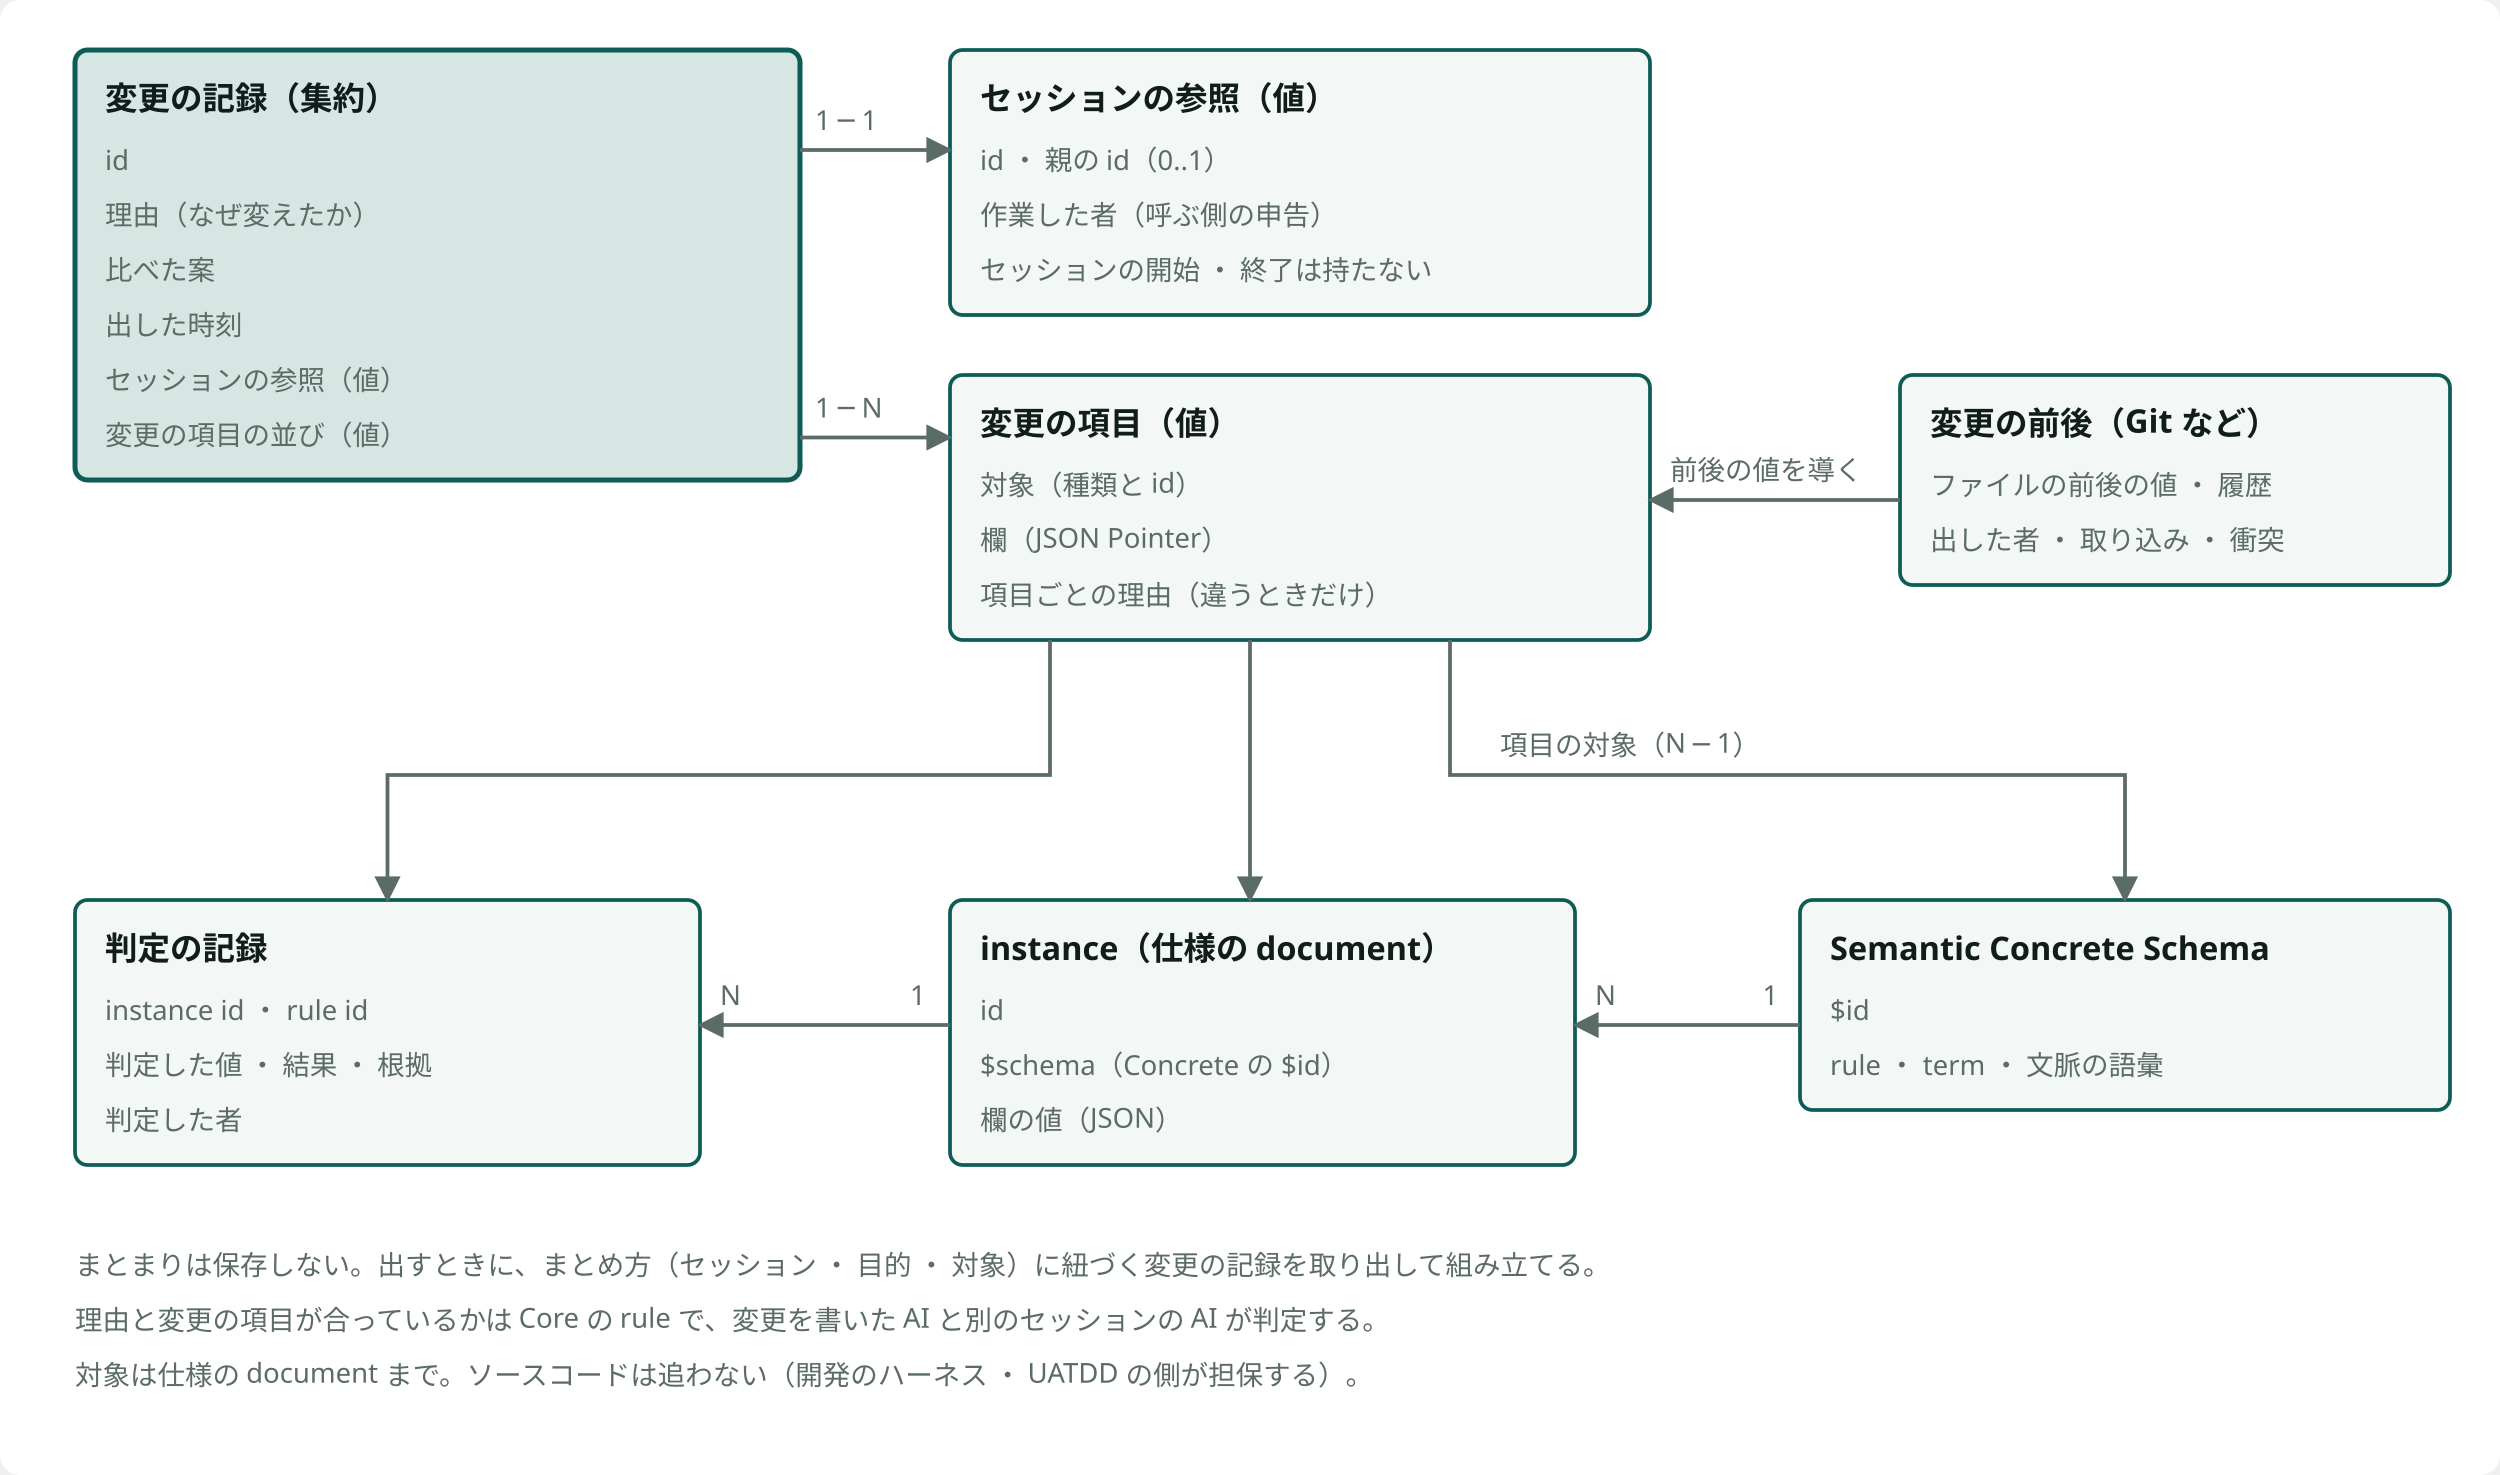
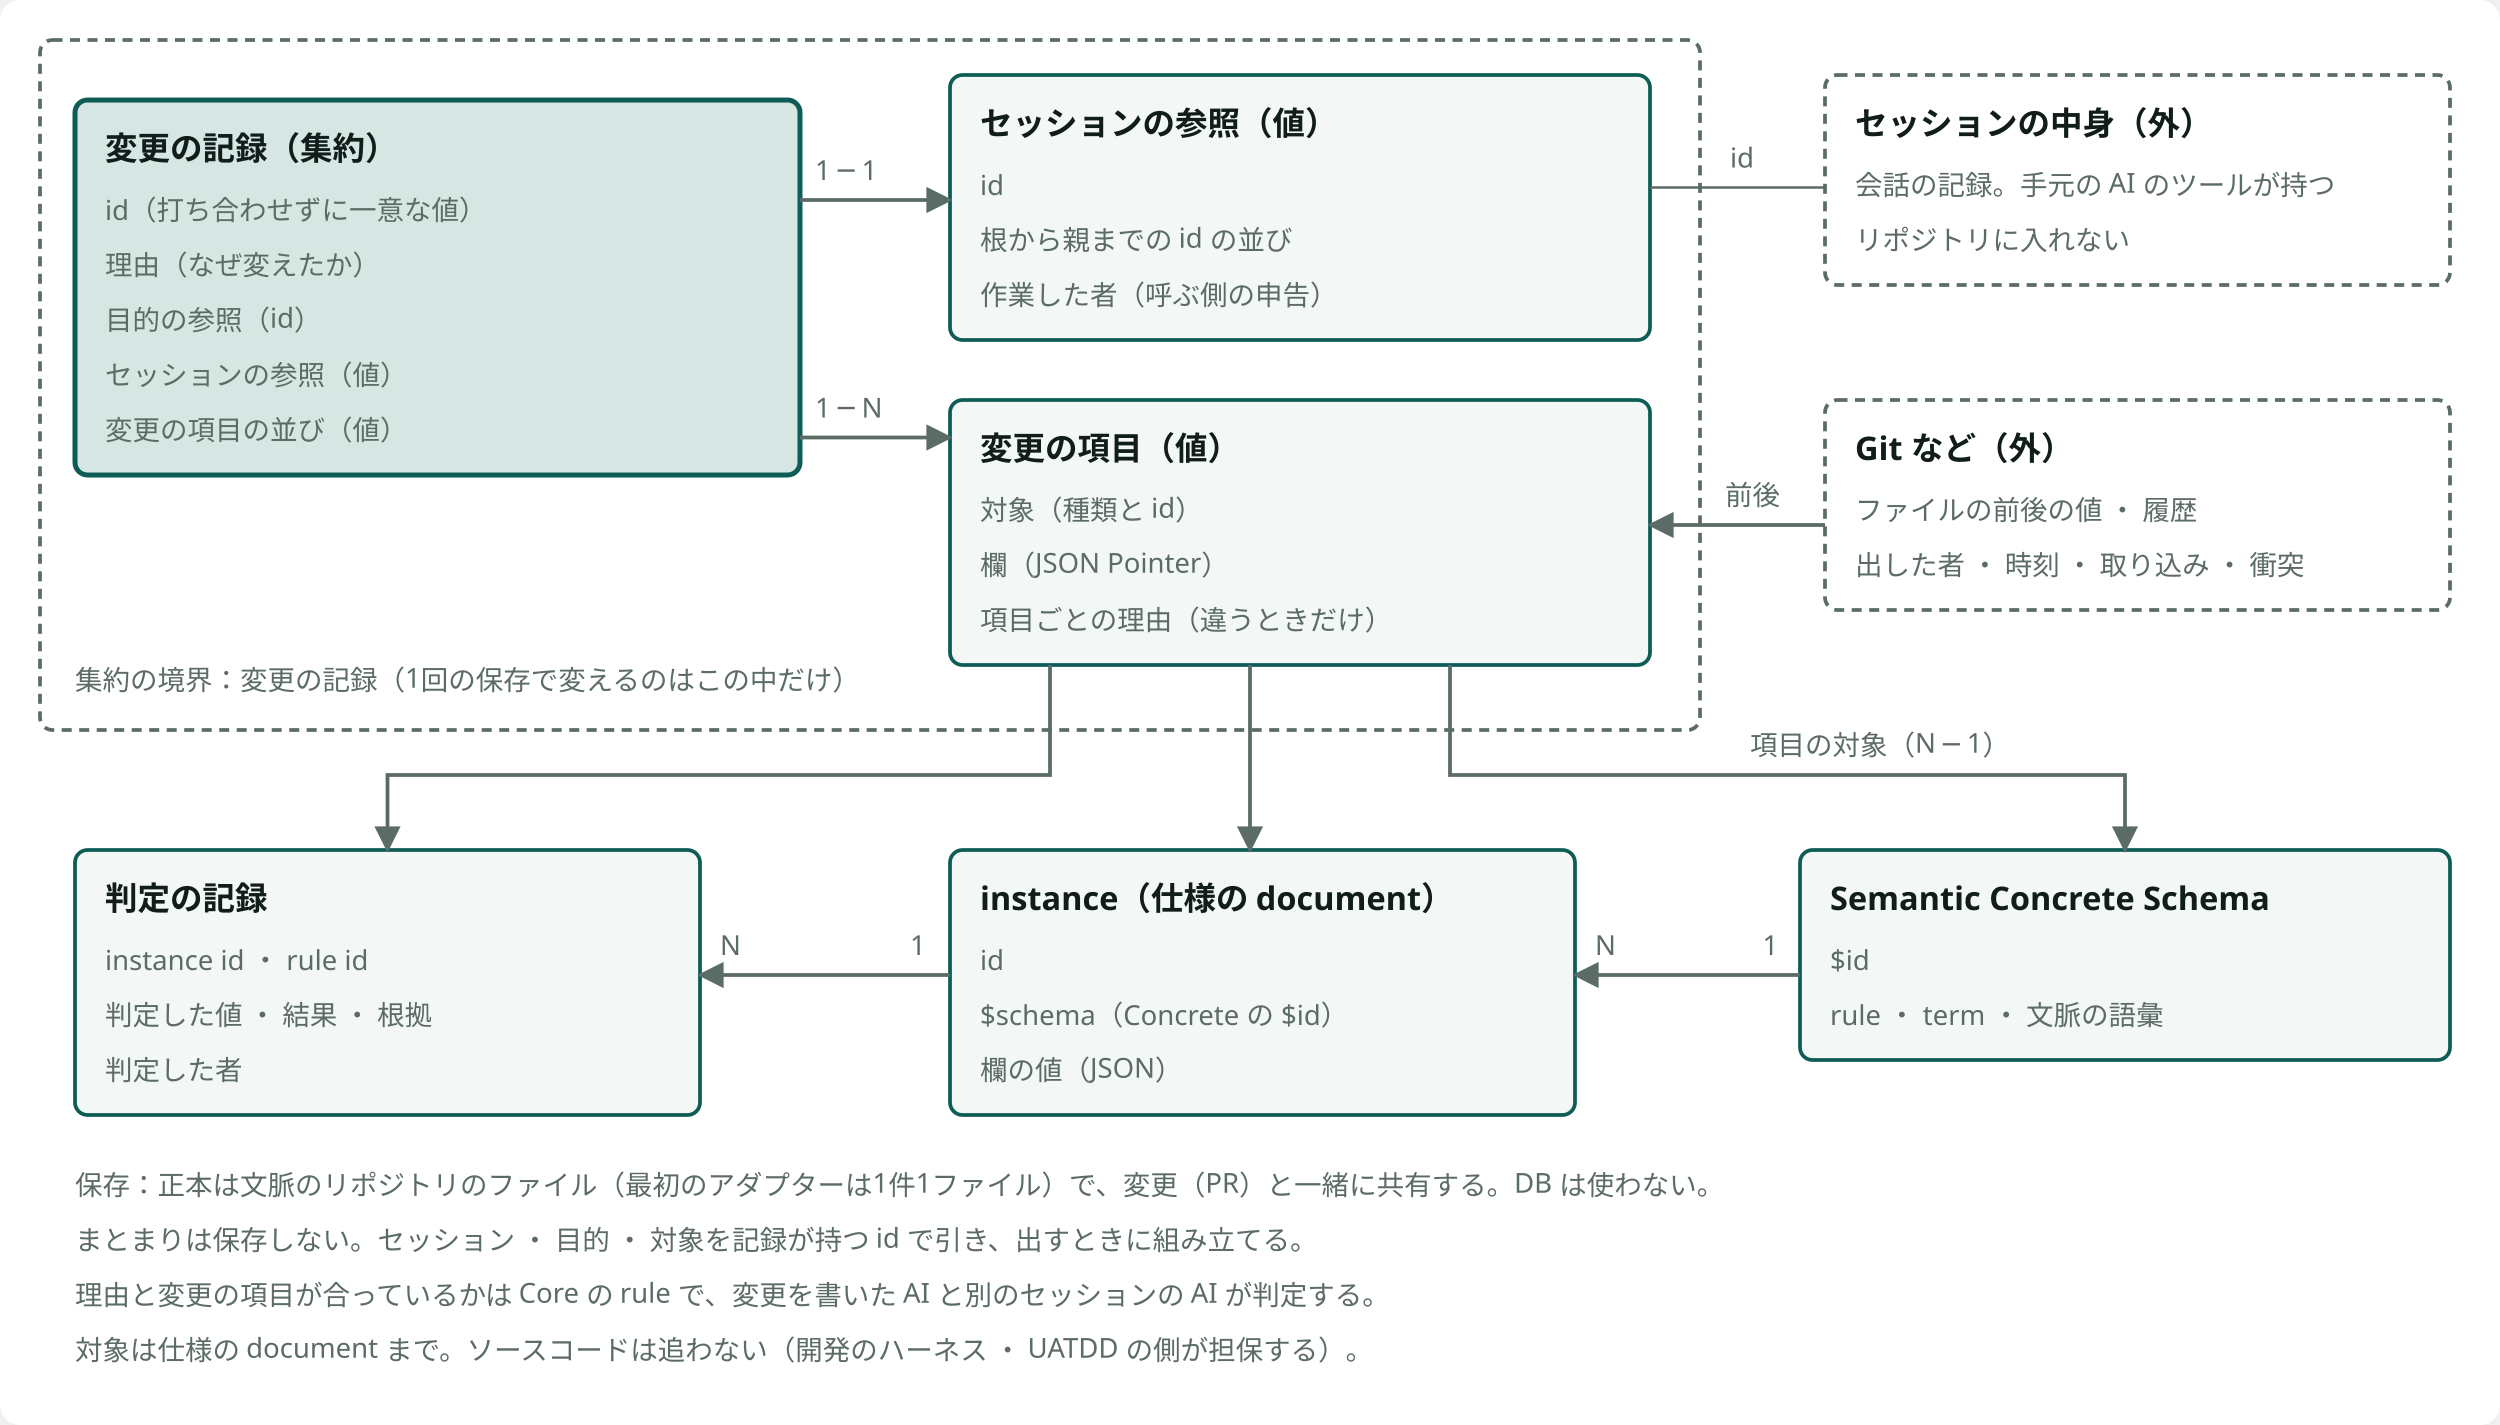
- <svg viewBox="0 0 1000 590" style="min-width:900px" role="img" aria-label="変更の記録の ER 図" class="dsvg">
-   <style data-dsvg="dark">.dsvg .canvas{fill:var(--dsvg-area-fill,#FFFFFF)}.dsvg .box.focus{fill:var(--dsvg-accent-bg,#D5E6E3);stroke:var(--dsvg-accent,#0D5C55)}.dsvg .title{fill:var(--dsvg-ink,#111D1A);font-size:13px;font-weight:700}.dsvg .note{fill:var(--dsvg-ink-soft,#5B6B66);font-size:11px}.dsvg .box{fill:var(--dsvg-box-fill,#F3F7F5);stroke:var(--dsvg-accent,#0D5C55)}.dsvg .flow{stroke:var(--dsvg-ink-soft,#5B6B66)}.dsvg #dsvg-256b661f-arrow-5B6B66 path{fill:var(--dsvg-ink-soft,#5B6B66)}@media (prefers-color-scheme:dark){:root:not([data-theme="light"]) .dsvg,.dsvg:root:not([data-theme="light"]){--dsvg-area-fill:#22302D;--dsvg-accent-bg:#173330;--dsvg-accent:#6CC9B8;--dsvg-ink:#E6EEEB;--dsvg-ink-soft:#9DADA8;--dsvg-box-fill:#16211E}}:root[data-theme="dark"] .dsvg{--dsvg-area-fill:#22302D;--dsvg-accent-bg:#173330;--dsvg-accent:#6CC9B8;--dsvg-ink:#E6EEEB;--dsvg-ink-soft:#9DADA8;--dsvg-box-fill:#16211E}</style>
+ <svg viewBox="0 0 1000 570" style="min-width:900px" role="img" aria-label="変更の記録の ER 図" class="dsvg">
+   <style data-dsvg="dark">.dsvg .canvas{fill:var(--dsvg-area-fill,#FFFFFF)}.dsvg .boundary{stroke:var(--dsvg-ink-soft,#5B6B66)}.dsvg .note{fill:var(--dsvg-ink-soft,#5B6B66);font-size:11px}.dsvg .box.focus{fill:var(--dsvg-accent-bg,#D5E6E3);stroke:var(--dsvg-accent,#0D5C55)}.dsvg .title{fill:var(--dsvg-ink,#111D1A);font-size:13px;font-weight:700}.dsvg .box{fill:var(--dsvg-box-fill,#F3F7F5);stroke:var(--dsvg-accent,#0D5C55)}.dsvg .flow{stroke:var(--dsvg-ink-soft,#5B6B66)}.dsvg .link{stroke:var(--dsvg-ink-soft,#5B6B66)}.dsvg #dsvg-0368930e-arrow-5B6B66 path{fill:var(--dsvg-ink-soft,#5B6B66)}@media (prefers-color-scheme:dark){:root:not([data-theme="light"]) .dsvg,.dsvg:root:not([data-theme="light"]){--dsvg-area-fill:#22302D;--dsvg-ink-soft:#9DADA8;--dsvg-accent-bg:#173330;--dsvg-accent:#6CC9B8;--dsvg-ink:#E6EEEB;--dsvg-box-fill:#16211E}}:root[data-theme="dark"] .dsvg{--dsvg-area-fill:#22302D;--dsvg-ink-soft:#9DADA8;--dsvg-accent-bg:#173330;--dsvg-accent:#6CC9B8;--dsvg-ink:#E6EEEB;--dsvg-box-fill:#16211E}</style>
  <defs data-dsvg="marker">
-     <marker id="dsvg-256b661f-arrow-5B6B66" viewBox="0 0 10 10" refX="9" refY="5" markerWidth="7" markerHeight="7" orient="auto-start-reverse">
+     <marker id="dsvg-0368930e-arrow-5B6B66" viewBox="0 0 10 10" refX="9" refY="5" markerWidth="7" markerHeight="7" orient="auto-start-reverse">
      <path d="M0,0 L10,5 L0,10 z" fill="#5B6B66" />
    </marker>
  </defs>
-   <rect data-dsvg="canvas" class="canvas" x="0.0" y="0.0" width="1000.0" height="590.0" fill="#FFFFFF" rx="8" />
-   <rect class="box focus" x="30" y="20" width="290" height="172" fill="#D5E6E3" stroke="#0D5C55" stroke-width="2" rx="5" />
-   <text class="title" x="42" y="44" font-family="Noto Sans JP, Hiragino Kaku Gothic ProN, sans-serif" font-size="13" font-weight="700" fill="#111D1A">変更の記録（集約）</text>
-   <text class="note" x="42" y="68" font-family="Noto Sans JP, Hiragino Kaku Gothic ProN, sans-serif" font-size="11" fill="#5B6B66">id</text>
-   <text class="note" x="42" y="90" font-family="Noto Sans JP, Hiragino Kaku Gothic ProN, sans-serif" font-size="11" fill="#5B6B66">理由（なぜ変えたか）</text>
-   <text class="note" x="42" y="112" font-family="Noto Sans JP, Hiragino Kaku Gothic ProN, sans-serif" font-size="11" fill="#5B6B66">比べた案</text>
-   <text class="note" x="42" y="134" font-family="Noto Sans JP, Hiragino Kaku Gothic ProN, sans-serif" font-size="11" fill="#5B6B66">出した時刻</text>
-   <text class="note" x="42" y="156" font-family="Noto Sans JP, Hiragino Kaku Gothic ProN, sans-serif" font-size="11" fill="#5B6B66">セッションの参照（値）</text>
-   <text class="note" x="42" y="178" font-family="Noto Sans JP, Hiragino Kaku Gothic ProN, sans-serif" font-size="11" fill="#5B6B66">変更の項目の並び（値）</text>
-   <rect class="box" x="380" y="20" width="280" height="106" fill="#F3F7F5" stroke="#0D5C55" stroke-width="1.5" rx="5" />
-   <text class="title" x="392" y="44" font-family="Noto Sans JP, Hiragino Kaku Gothic ProN, sans-serif" font-size="13" font-weight="700" fill="#111D1A">セッションの参照（値）</text>
-   <text class="note" x="392" y="68" font-family="Noto Sans JP, Hiragino Kaku Gothic ProN, sans-serif" font-size="11" fill="#5B6B66">id ・ 親の id（0..1）</text>
-   <text class="note" x="392" y="90" font-family="Noto Sans JP, Hiragino Kaku Gothic ProN, sans-serif" font-size="11" fill="#5B6B66">作業した者（呼ぶ側の申告）</text>
-   <text class="note" x="392" y="112" font-family="Noto Sans JP, Hiragino Kaku Gothic ProN, sans-serif" font-size="11" fill="#5B6B66">セッションの開始 ・ 終了は持たない</text>
-   <rect class="box" x="380" y="150" width="280" height="106" fill="#F3F7F5" stroke="#0D5C55" stroke-width="1.5" rx="5" />
-   <text class="title" x="392" y="174" font-family="Noto Sans JP, Hiragino Kaku Gothic ProN, sans-serif" font-size="13" font-weight="700" fill="#111D1A">変更の項目（値）</text>
-   <text class="note" x="392" y="198" font-family="Noto Sans JP, Hiragino Kaku Gothic ProN, sans-serif" font-size="11" fill="#5B6B66">対象（種類と id）</text>
-   <text class="note" x="392" y="220" font-family="Noto Sans JP, Hiragino Kaku Gothic ProN, sans-serif" font-size="11" fill="#5B6B66">欄（JSON Pointer）</text>
-   <text class="note" x="392" y="242" font-family="Noto Sans JP, Hiragino Kaku Gothic ProN, sans-serif" font-size="11" fill="#5B6B66">項目ごとの理由（違うときだけ）</text>
-   <rect class="box" x="760" y="150" width="220" height="84" fill="#F3F7F5" stroke="#0D5C55" stroke-width="1.5" rx="5" />
-   <text class="title" x="772" y="174" font-family="Noto Sans JP, Hiragino Kaku Gothic ProN, sans-serif" font-size="13" font-weight="700" fill="#111D1A">変更の前後（Git など）</text>
-   <text class="note" x="772" y="198" font-family="Noto Sans JP, Hiragino Kaku Gothic ProN, sans-serif" font-size="11" fill="#5B6B66">ファイルの前後の値 ・ 履歴</text>
-   <text class="note" x="772" y="220" font-family="Noto Sans JP, Hiragino Kaku Gothic ProN, sans-serif" font-size="11" fill="#5B6B66">出した者 ・ 取り込み ・ 衝突</text>
-   <rect class="box" x="30" y="360" width="250" height="106" fill="#F3F7F5" stroke="#0D5C55" stroke-width="1.5" rx="5" />
-   <text class="title" x="42" y="384" font-family="Noto Sans JP, Hiragino Kaku Gothic ProN, sans-serif" font-size="13" font-weight="700" fill="#111D1A">判定の記録</text>
-   <text class="note" x="42" y="408" font-family="Noto Sans JP, Hiragino Kaku Gothic ProN, sans-serif" font-size="11" fill="#5B6B66">instance id ・ rule id</text>
-   <text class="note" x="42" y="430" font-family="Noto Sans JP, Hiragino Kaku Gothic ProN, sans-serif" font-size="11" fill="#5B6B66">判定した値 ・ 結果 ・ 根拠</text>
-   <text class="note" x="42" y="452" font-family="Noto Sans JP, Hiragino Kaku Gothic ProN, sans-serif" font-size="11" fill="#5B6B66">判定した者</text>
-   <rect class="box" x="380" y="360" width="250" height="106" fill="#F3F7F5" stroke="#0D5C55" stroke-width="1.5" rx="5" />
-   <text class="title" x="392" y="384" font-family="Noto Sans JP, Hiragino Kaku Gothic ProN, sans-serif" font-size="13" font-weight="700" fill="#111D1A">instance（仕様の document）</text>
-   <text class="note" x="392" y="408" font-family="Noto Sans JP, Hiragino Kaku Gothic ProN, sans-serif" font-size="11" fill="#5B6B66">id</text>
-   <text class="note" x="392" y="430" font-family="Noto Sans JP, Hiragino Kaku Gothic ProN, sans-serif" font-size="11" fill="#5B6B66">$schema（Concrete の $id）</text>
-   <text class="note" x="392" y="452" font-family="Noto Sans JP, Hiragino Kaku Gothic ProN, sans-serif" font-size="11" fill="#5B6B66">欄の値（JSON）</text>
-   <rect class="box" x="720" y="360" width="260" height="84" fill="#F3F7F5" stroke="#0D5C55" stroke-width="1.5" rx="5" />
-   <text class="title" x="732" y="384" font-family="Noto Sans JP, Hiragino Kaku Gothic ProN, sans-serif" font-size="13" font-weight="700" fill="#111D1A">Semantic Concrete Schema</text>
-   <text class="note" x="732" y="408" font-family="Noto Sans JP, Hiragino Kaku Gothic ProN, sans-serif" font-size="11" fill="#5B6B66">$id</text>
-   <text class="note" x="732" y="430" font-family="Noto Sans JP, Hiragino Kaku Gothic ProN, sans-serif" font-size="11" fill="#5B6B66">rule ・ term ・ 文脈の語彙</text>
-   <path class="flow" d="M320,60 H380" fill="none" stroke="#5B6B66" stroke-width="1.5" marker-end="url(#dsvg-256b661f-arrow-5B6B66)" />
-   <text class="note" x="326" y="52" font-family="Noto Sans JP, Hiragino Kaku Gothic ProN, sans-serif" font-size="11" fill="#5B6B66">1 ─ 1</text>
-   <path class="flow" d="M320,175 H380" fill="none" stroke="#5B6B66" stroke-width="1.5" marker-end="url(#dsvg-256b661f-arrow-5B6B66)" />
+   <rect data-dsvg="canvas" class="canvas" x="0.0" y="0.0" width="1000.0" height="570.0" fill="#FFFFFF" rx="8" />
+   <rect class="boundary" x="16" y="16" width="664" height="276" fill="none" stroke="#5B6B66" stroke-width="1.5" stroke-dasharray="4 3" rx="5" />
+   <text class="note" x="30" y="276" font-family="Noto Sans JP, Hiragino Kaku Gothic ProN, sans-serif" font-size="11" fill="#5B6B66">集約の境界：変更の記録（1回の保存で変えるのはこの中だけ）</text>
+   <rect class="box focus" x="30" y="40" width="290" height="150" fill="#D5E6E3" stroke="#0D5C55" stroke-width="2" rx="5" />
+   <text class="title" x="42" y="64" font-family="Noto Sans JP, Hiragino Kaku Gothic ProN, sans-serif" font-size="13" font-weight="700" fill="#111D1A">変更の記録（集約）</text>
+   <text class="note" x="42" y="88" font-family="Noto Sans JP, Hiragino Kaku Gothic ProN, sans-serif" font-size="11" fill="#5B6B66">id（打ち合わせずに一意な値）</text>
+   <text class="note" x="42" y="110" font-family="Noto Sans JP, Hiragino Kaku Gothic ProN, sans-serif" font-size="11" fill="#5B6B66">理由（なぜ変えたか）</text>
+   <text class="note" x="42" y="132" font-family="Noto Sans JP, Hiragino Kaku Gothic ProN, sans-serif" font-size="11" fill="#5B6B66">目的の参照（id）</text>
+   <text class="note" x="42" y="154" font-family="Noto Sans JP, Hiragino Kaku Gothic ProN, sans-serif" font-size="11" fill="#5B6B66">セッションの参照（値）</text>
+   <text class="note" x="42" y="176" font-family="Noto Sans JP, Hiragino Kaku Gothic ProN, sans-serif" font-size="11" fill="#5B6B66">変更の項目の並び（値）</text>
+   <rect class="box" x="380" y="30" width="280" height="106" fill="#F3F7F5" stroke="#0D5C55" stroke-width="1.5" rx="5" />
+   <text class="title" x="392" y="54" font-family="Noto Sans JP, Hiragino Kaku Gothic ProN, sans-serif" font-size="13" font-weight="700" fill="#111D1A">セッションの参照（値）</text>
+   <text class="note" x="392" y="78" font-family="Noto Sans JP, Hiragino Kaku Gothic ProN, sans-serif" font-size="11" fill="#5B6B66">id</text>
+   <text class="note" x="392" y="100" font-family="Noto Sans JP, Hiragino Kaku Gothic ProN, sans-serif" font-size="11" fill="#5B6B66">根から親までの id の並び</text>
+   <text class="note" x="392" y="122" font-family="Noto Sans JP, Hiragino Kaku Gothic ProN, sans-serif" font-size="11" fill="#5B6B66">作業した者（呼ぶ側の申告）</text>
+   <rect class="box" x="380" y="160" width="280" height="106" fill="#F3F7F5" stroke="#0D5C55" stroke-width="1.5" rx="5" />
+   <text class="title" x="392" y="184" font-family="Noto Sans JP, Hiragino Kaku Gothic ProN, sans-serif" font-size="13" font-weight="700" fill="#111D1A">変更の項目（値）</text>
+   <text class="note" x="392" y="208" font-family="Noto Sans JP, Hiragino Kaku Gothic ProN, sans-serif" font-size="11" fill="#5B6B66">対象（種類と id）</text>
+   <text class="note" x="392" y="230" font-family="Noto Sans JP, Hiragino Kaku Gothic ProN, sans-serif" font-size="11" fill="#5B6B66">欄（JSON Pointer）</text>
+   <text class="note" x="392" y="252" font-family="Noto Sans JP, Hiragino Kaku Gothic ProN, sans-serif" font-size="11" fill="#5B6B66">項目ごとの理由（違うときだけ）</text>
+   <rect class="boundary" x="730" y="30" width="250" height="84" fill="none" stroke="#5B6B66" stroke-width="1.5" stroke-dasharray="4 3" rx="5" />
+   <text class="title" x="742" y="54" font-family="Noto Sans JP, Hiragino Kaku Gothic ProN, sans-serif" font-size="13" font-weight="700" fill="#111D1A">セッションの中身（外）</text>
+   <text class="note" x="742" y="78" font-family="Noto Sans JP, Hiragino Kaku Gothic ProN, sans-serif" font-size="11" fill="#5B6B66">会話の記録。手元の AI のツールが持つ</text>
+   <text class="note" x="742" y="100" font-family="Noto Sans JP, Hiragino Kaku Gothic ProN, sans-serif" font-size="11" fill="#5B6B66">リポジトリに入れない</text>
+   <rect class="boundary" x="730" y="160" width="250" height="84" fill="none" stroke="#5B6B66" stroke-width="1.5" stroke-dasharray="4 3" rx="5" />
+   <text class="title" x="742" y="184" font-family="Noto Sans JP, Hiragino Kaku Gothic ProN, sans-serif" font-size="13" font-weight="700" fill="#111D1A">Git など（外）</text>
+   <text class="note" x="742" y="208" font-family="Noto Sans JP, Hiragino Kaku Gothic ProN, sans-serif" font-size="11" fill="#5B6B66">ファイルの前後の値 ・ 履歴</text>
+   <text class="note" x="742" y="230" font-family="Noto Sans JP, Hiragino Kaku Gothic ProN, sans-serif" font-size="11" fill="#5B6B66">出した者 ・ 時刻 ・ 取り込み ・ 衝突</text>
+   <rect class="box" x="30" y="340" width="250" height="106" fill="#F3F7F5" stroke="#0D5C55" stroke-width="1.5" rx="5" />
+   <text class="title" x="42" y="364" font-family="Noto Sans JP, Hiragino Kaku Gothic ProN, sans-serif" font-size="13" font-weight="700" fill="#111D1A">判定の記録</text>
+   <text class="note" x="42" y="388" font-family="Noto Sans JP, Hiragino Kaku Gothic ProN, sans-serif" font-size="11" fill="#5B6B66">instance id ・ rule id</text>
+   <text class="note" x="42" y="410" font-family="Noto Sans JP, Hiragino Kaku Gothic ProN, sans-serif" font-size="11" fill="#5B6B66">判定した値 ・ 結果 ・ 根拠</text>
+   <text class="note" x="42" y="432" font-family="Noto Sans JP, Hiragino Kaku Gothic ProN, sans-serif" font-size="11" fill="#5B6B66">判定した者</text>
+   <rect class="box" x="380" y="340" width="250" height="106" fill="#F3F7F5" stroke="#0D5C55" stroke-width="1.5" rx="5" />
+   <text class="title" x="392" y="364" font-family="Noto Sans JP, Hiragino Kaku Gothic ProN, sans-serif" font-size="13" font-weight="700" fill="#111D1A">instance（仕様の document）</text>
+   <text class="note" x="392" y="388" font-family="Noto Sans JP, Hiragino Kaku Gothic ProN, sans-serif" font-size="11" fill="#5B6B66">id</text>
+   <text class="note" x="392" y="410" font-family="Noto Sans JP, Hiragino Kaku Gothic ProN, sans-serif" font-size="11" fill="#5B6B66">$schema（Concrete の $id）</text>
+   <text class="note" x="392" y="432" font-family="Noto Sans JP, Hiragino Kaku Gothic ProN, sans-serif" font-size="11" fill="#5B6B66">欄の値（JSON）</text>
+   <rect class="box" x="720" y="340" width="260" height="84" fill="#F3F7F5" stroke="#0D5C55" stroke-width="1.5" rx="5" />
+   <text class="title" x="732" y="364" font-family="Noto Sans JP, Hiragino Kaku Gothic ProN, sans-serif" font-size="13" font-weight="700" fill="#111D1A">Semantic Concrete Schema</text>
+   <text class="note" x="732" y="388" font-family="Noto Sans JP, Hiragino Kaku Gothic ProN, sans-serif" font-size="11" fill="#5B6B66">$id</text>
+   <text class="note" x="732" y="410" font-family="Noto Sans JP, Hiragino Kaku Gothic ProN, sans-serif" font-size="11" fill="#5B6B66">rule ・ term ・ 文脈の語彙</text>
+   <path class="flow" d="M320,80 H380" fill="none" stroke="#5B6B66" stroke-width="1.5" marker-end="url(#dsvg-0368930e-arrow-5B6B66)" />
+   <text class="note" x="326" y="72" font-family="Noto Sans JP, Hiragino Kaku Gothic ProN, sans-serif" font-size="11" fill="#5B6B66">1 ─ 1</text>
+   <path class="flow" d="M320,175 H380" fill="none" stroke="#5B6B66" stroke-width="1.5" marker-end="url(#dsvg-0368930e-arrow-5B6B66)" />
  <text class="note" x="326" y="167" font-family="Noto Sans JP, Hiragino Kaku Gothic ProN, sans-serif" font-size="11" fill="#5B6B66">1 ─ N</text>
-   <path class="flow" d="M760,200 H660" fill="none" stroke="#5B6B66" stroke-width="1.5" marker-end="url(#dsvg-256b661f-arrow-5B6B66)" />
-   <text class="note" x="668" y="192" font-family="Noto Sans JP, Hiragino Kaku Gothic ProN, sans-serif" font-size="11" fill="#5B6B66">前後の値を導く</text>
-   <path class="flow" d="M500,256 V360" fill="none" stroke="#5B6B66" stroke-width="1.5" marker-end="url(#dsvg-256b661f-arrow-5B6B66)" />
-   <path class="flow" d="M420,256 V310 H155 V360" fill="none" stroke="#5B6B66" stroke-width="1.5" marker-end="url(#dsvg-256b661f-arrow-5B6B66)" />
-   <path class="flow" d="M580,256 V310 H850 V360" fill="none" stroke="#5B6B66" stroke-width="1.5" marker-end="url(#dsvg-256b661f-arrow-5B6B66)" />
-   <text class="note" x="600" y="302" font-family="Noto Sans JP, Hiragino Kaku Gothic ProN, sans-serif" font-size="11" fill="#5B6B66">項目の対象（N ─ 1）</text>
-   <path class="flow" d="M380,410 H280" fill="none" stroke="#5B6B66" stroke-width="1.5" marker-end="url(#dsvg-256b661f-arrow-5B6B66)" />
-   <text class="note" x="364" y="402" font-family="Noto Sans JP, Hiragino Kaku Gothic ProN, sans-serif" font-size="11" fill="#5B6B66">1</text>
-   <text class="note" x="288" y="402" font-family="Noto Sans JP, Hiragino Kaku Gothic ProN, sans-serif" font-size="11" fill="#5B6B66">N</text>
-   <path class="flow" d="M720,410 H630" fill="none" stroke="#5B6B66" stroke-width="1.5" marker-end="url(#dsvg-256b661f-arrow-5B6B66)" />
-   <text class="note" x="705" y="402" font-family="Noto Sans JP, Hiragino Kaku Gothic ProN, sans-serif" font-size="11" fill="#5B6B66">1</text>
-   <text class="note" x="638" y="402" font-family="Noto Sans JP, Hiragino Kaku Gothic ProN, sans-serif" font-size="11" fill="#5B6B66">N</text>
-   <text class="note" x="30" y="510" font-family="Noto Sans JP, Hiragino Kaku Gothic ProN, sans-serif" font-size="11" fill="#5B6B66">まとまりは保存しない。出すときに、まとめ方（セッション ・ 目的 ・ 対象）に紐づく変更の記録を取り出して組み立てる。</text>
-   <text class="note" x="30" y="532" font-family="Noto Sans JP, Hiragino Kaku Gothic ProN, sans-serif" font-size="11" fill="#5B6B66">理由と変更の項目が合っているかは Core の rule で、変更を書いた AI と別のセッションの AI が判定する。</text>
-   <text class="note" x="30" y="554" font-family="Noto Sans JP, Hiragino Kaku Gothic ProN, sans-serif" font-size="11" fill="#5B6B66">対象は仕様の document まで。ソースコードは追わない（開発のハーネス ・ UATDD の側が担保する）。</text>
+   <path class="link" d="M730,75 H660" fill="none" stroke="#5B6B66" stroke-width="1" />
+   <text class="note" x="692" y="67" font-family="Noto Sans JP, Hiragino Kaku Gothic ProN, sans-serif" font-size="11" fill="#5B6B66">id</text>
+   <path class="flow" d="M730,210 H660" fill="none" stroke="#5B6B66" stroke-width="1.5" marker-end="url(#dsvg-0368930e-arrow-5B6B66)" />
+   <text class="note" x="690" y="202" font-family="Noto Sans JP, Hiragino Kaku Gothic ProN, sans-serif" font-size="11" fill="#5B6B66">前後</text>
+   <path class="flow" d="M500,266 V340" fill="none" stroke="#5B6B66" stroke-width="1.5" marker-end="url(#dsvg-0368930e-arrow-5B6B66)" />
+   <path class="flow" d="M420,266 V310 H155 V340" fill="none" stroke="#5B6B66" stroke-width="1.5" marker-end="url(#dsvg-0368930e-arrow-5B6B66)" />
+   <path class="flow" d="M580,266 V310 H850 V340" fill="none" stroke="#5B6B66" stroke-width="1.5" marker-end="url(#dsvg-0368930e-arrow-5B6B66)" />
+   <text class="note" x="700" y="302" font-family="Noto Sans JP, Hiragino Kaku Gothic ProN, sans-serif" font-size="11" fill="#5B6B66">項目の対象（N ─ 1）</text>
+   <path class="flow" d="M380,390 H280" fill="none" stroke="#5B6B66" stroke-width="1.5" marker-end="url(#dsvg-0368930e-arrow-5B6B66)" />
+   <text class="note" x="364" y="382" font-family="Noto Sans JP, Hiragino Kaku Gothic ProN, sans-serif" font-size="11" fill="#5B6B66">1</text>
+   <text class="note" x="288" y="382" font-family="Noto Sans JP, Hiragino Kaku Gothic ProN, sans-serif" font-size="11" fill="#5B6B66">N</text>
+   <path class="flow" d="M720,390 H630" fill="none" stroke="#5B6B66" stroke-width="1.5" marker-end="url(#dsvg-0368930e-arrow-5B6B66)" />
+   <text class="note" x="705" y="382" font-family="Noto Sans JP, Hiragino Kaku Gothic ProN, sans-serif" font-size="11" fill="#5B6B66">1</text>
+   <text class="note" x="638" y="382" font-family="Noto Sans JP, Hiragino Kaku Gothic ProN, sans-serif" font-size="11" fill="#5B6B66">N</text>
+   <text class="note" x="30" y="478" font-family="Noto Sans JP, Hiragino Kaku Gothic ProN, sans-serif" font-size="11" fill="#5B6B66">保存：正本は文脈のリポジトリのファイル（最初のアダプターは1件1ファイル）で、変更（PR）と一緒に共有する。DB は使わない。</text>
+   <text class="note" x="30" y="500" font-family="Noto Sans JP, Hiragino Kaku Gothic ProN, sans-serif" font-size="11" fill="#5B6B66">まとまりは保存しない。セッション ・ 目的 ・ 対象を記録が持つ id で引き、出すときに組み立てる。</text>
+   <text class="note" x="30" y="522" font-family="Noto Sans JP, Hiragino Kaku Gothic ProN, sans-serif" font-size="11" fill="#5B6B66">理由と変更の項目が合っているかは Core の rule で、変更を書いた AI と別のセッションの AI が判定する。</text>
+   <text class="note" x="30" y="544" font-family="Noto Sans JP, Hiragino Kaku Gothic ProN, sans-serif" font-size="11" fill="#5B6B66">対象は仕様の document まで。ソースコードは追わない（開発のハーネス ・ UATDD の側が担保する）。</text>
</svg>
